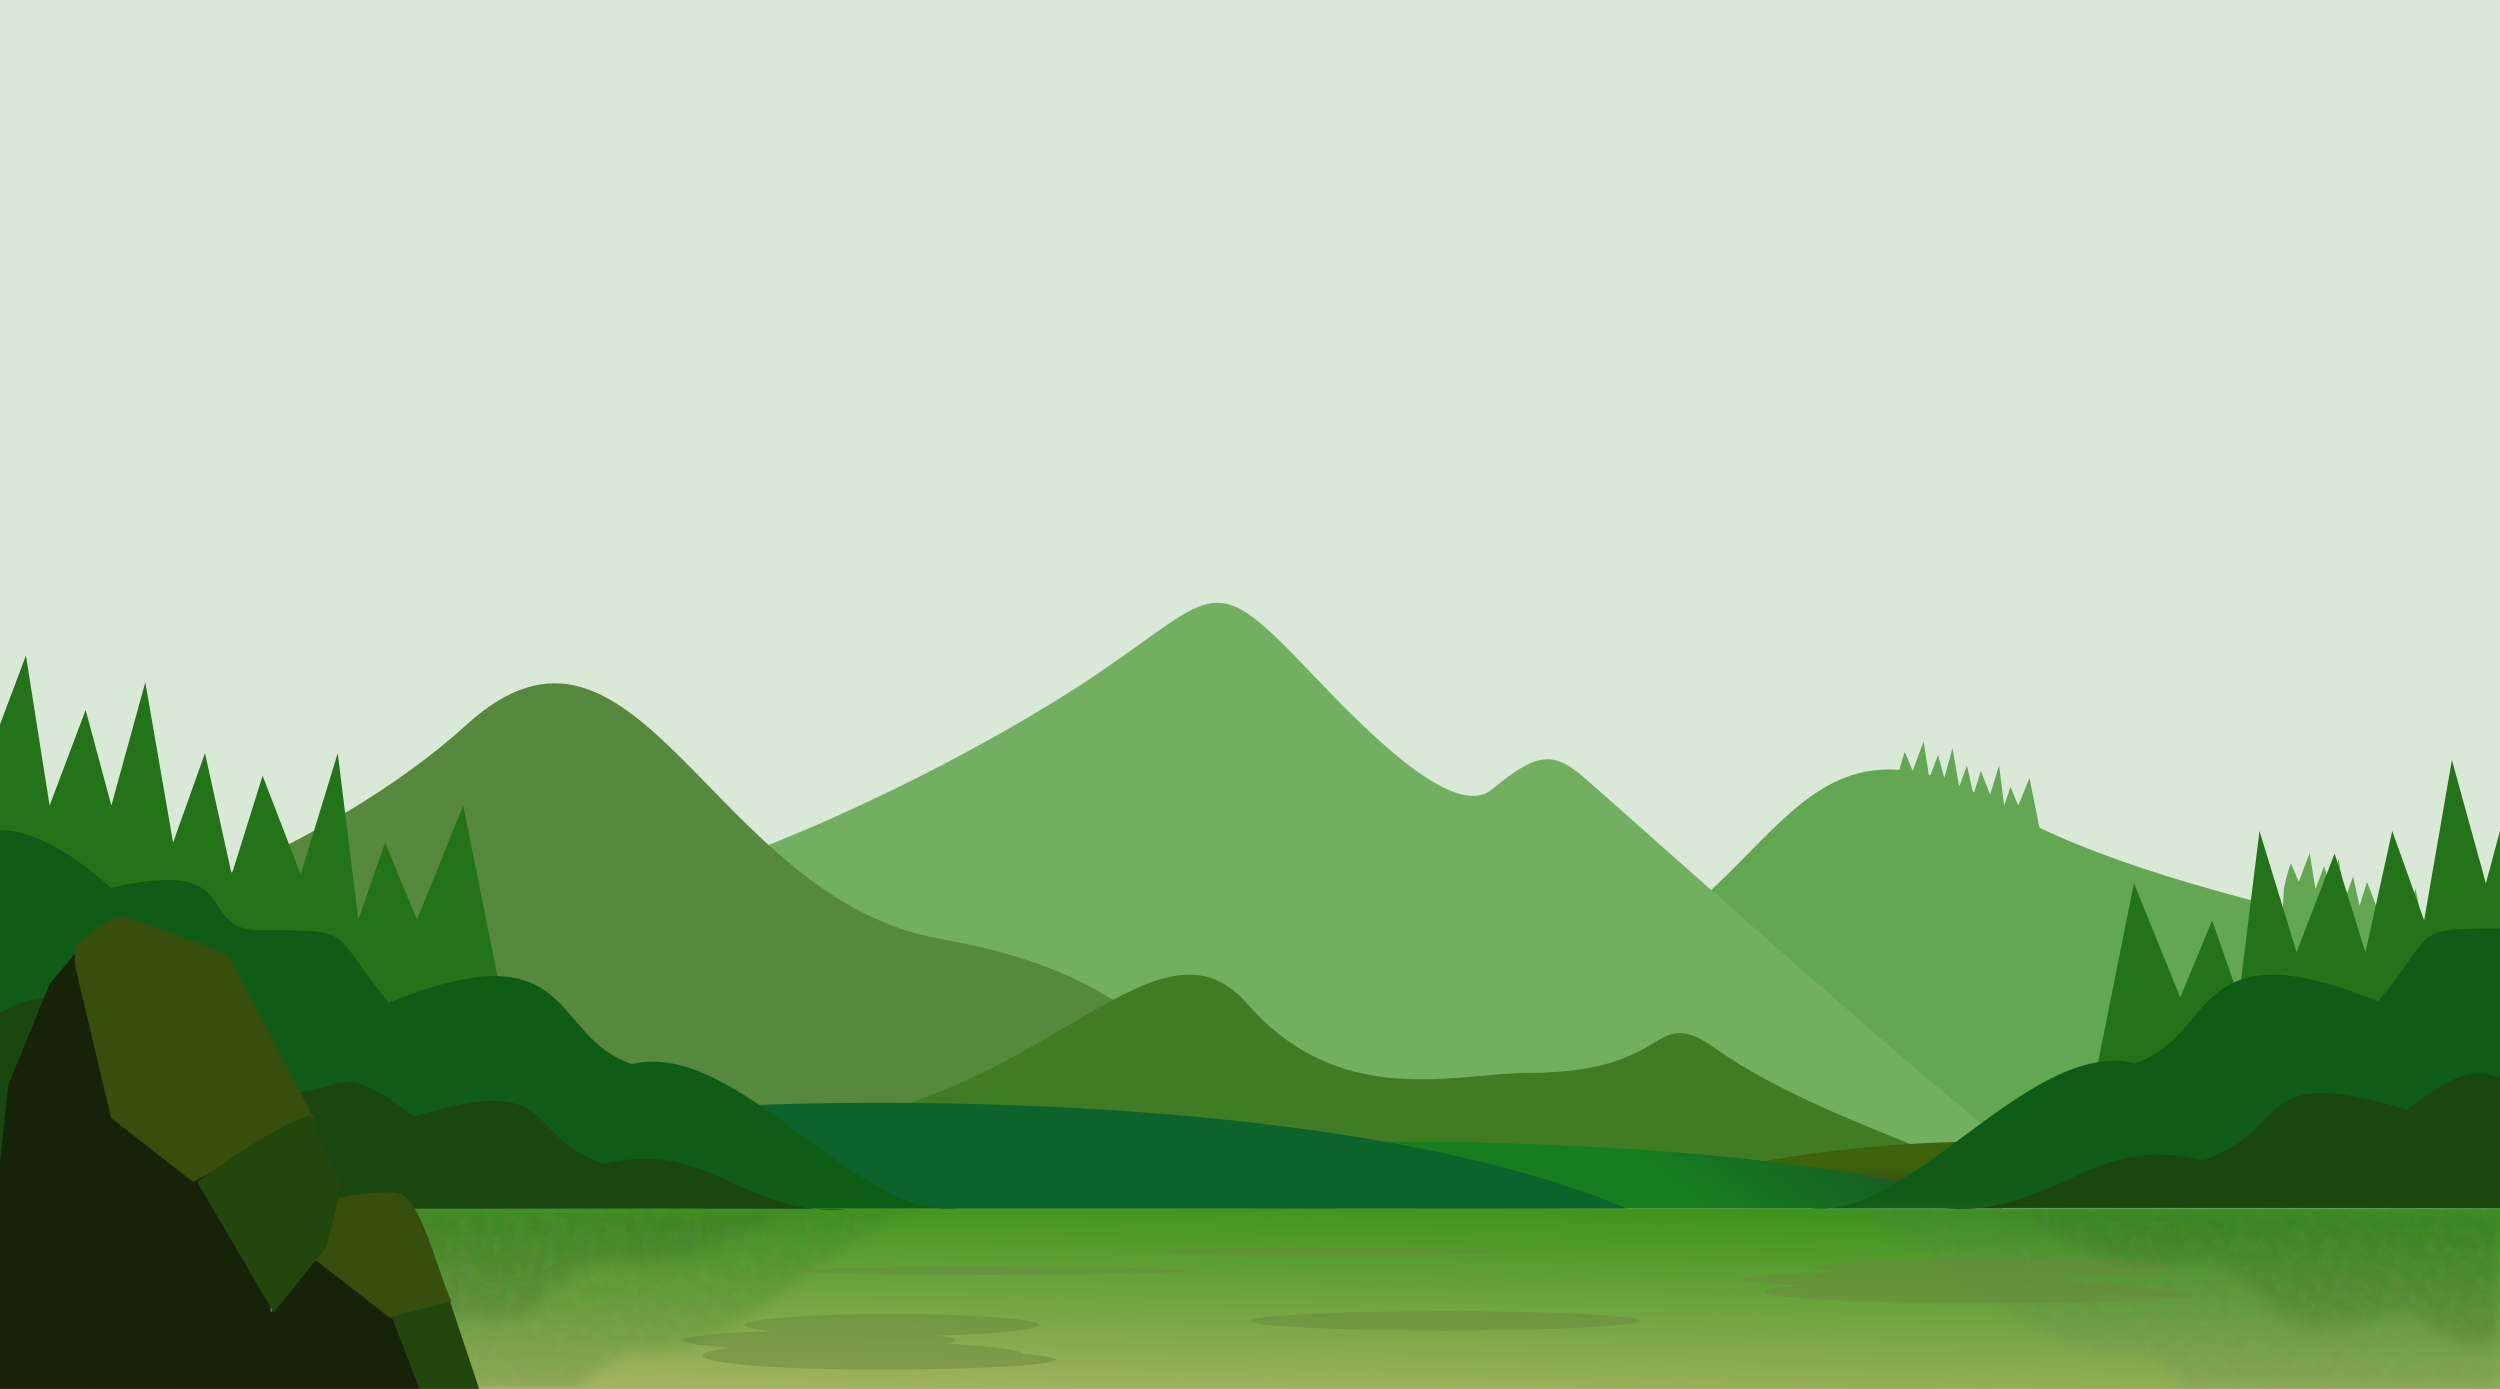
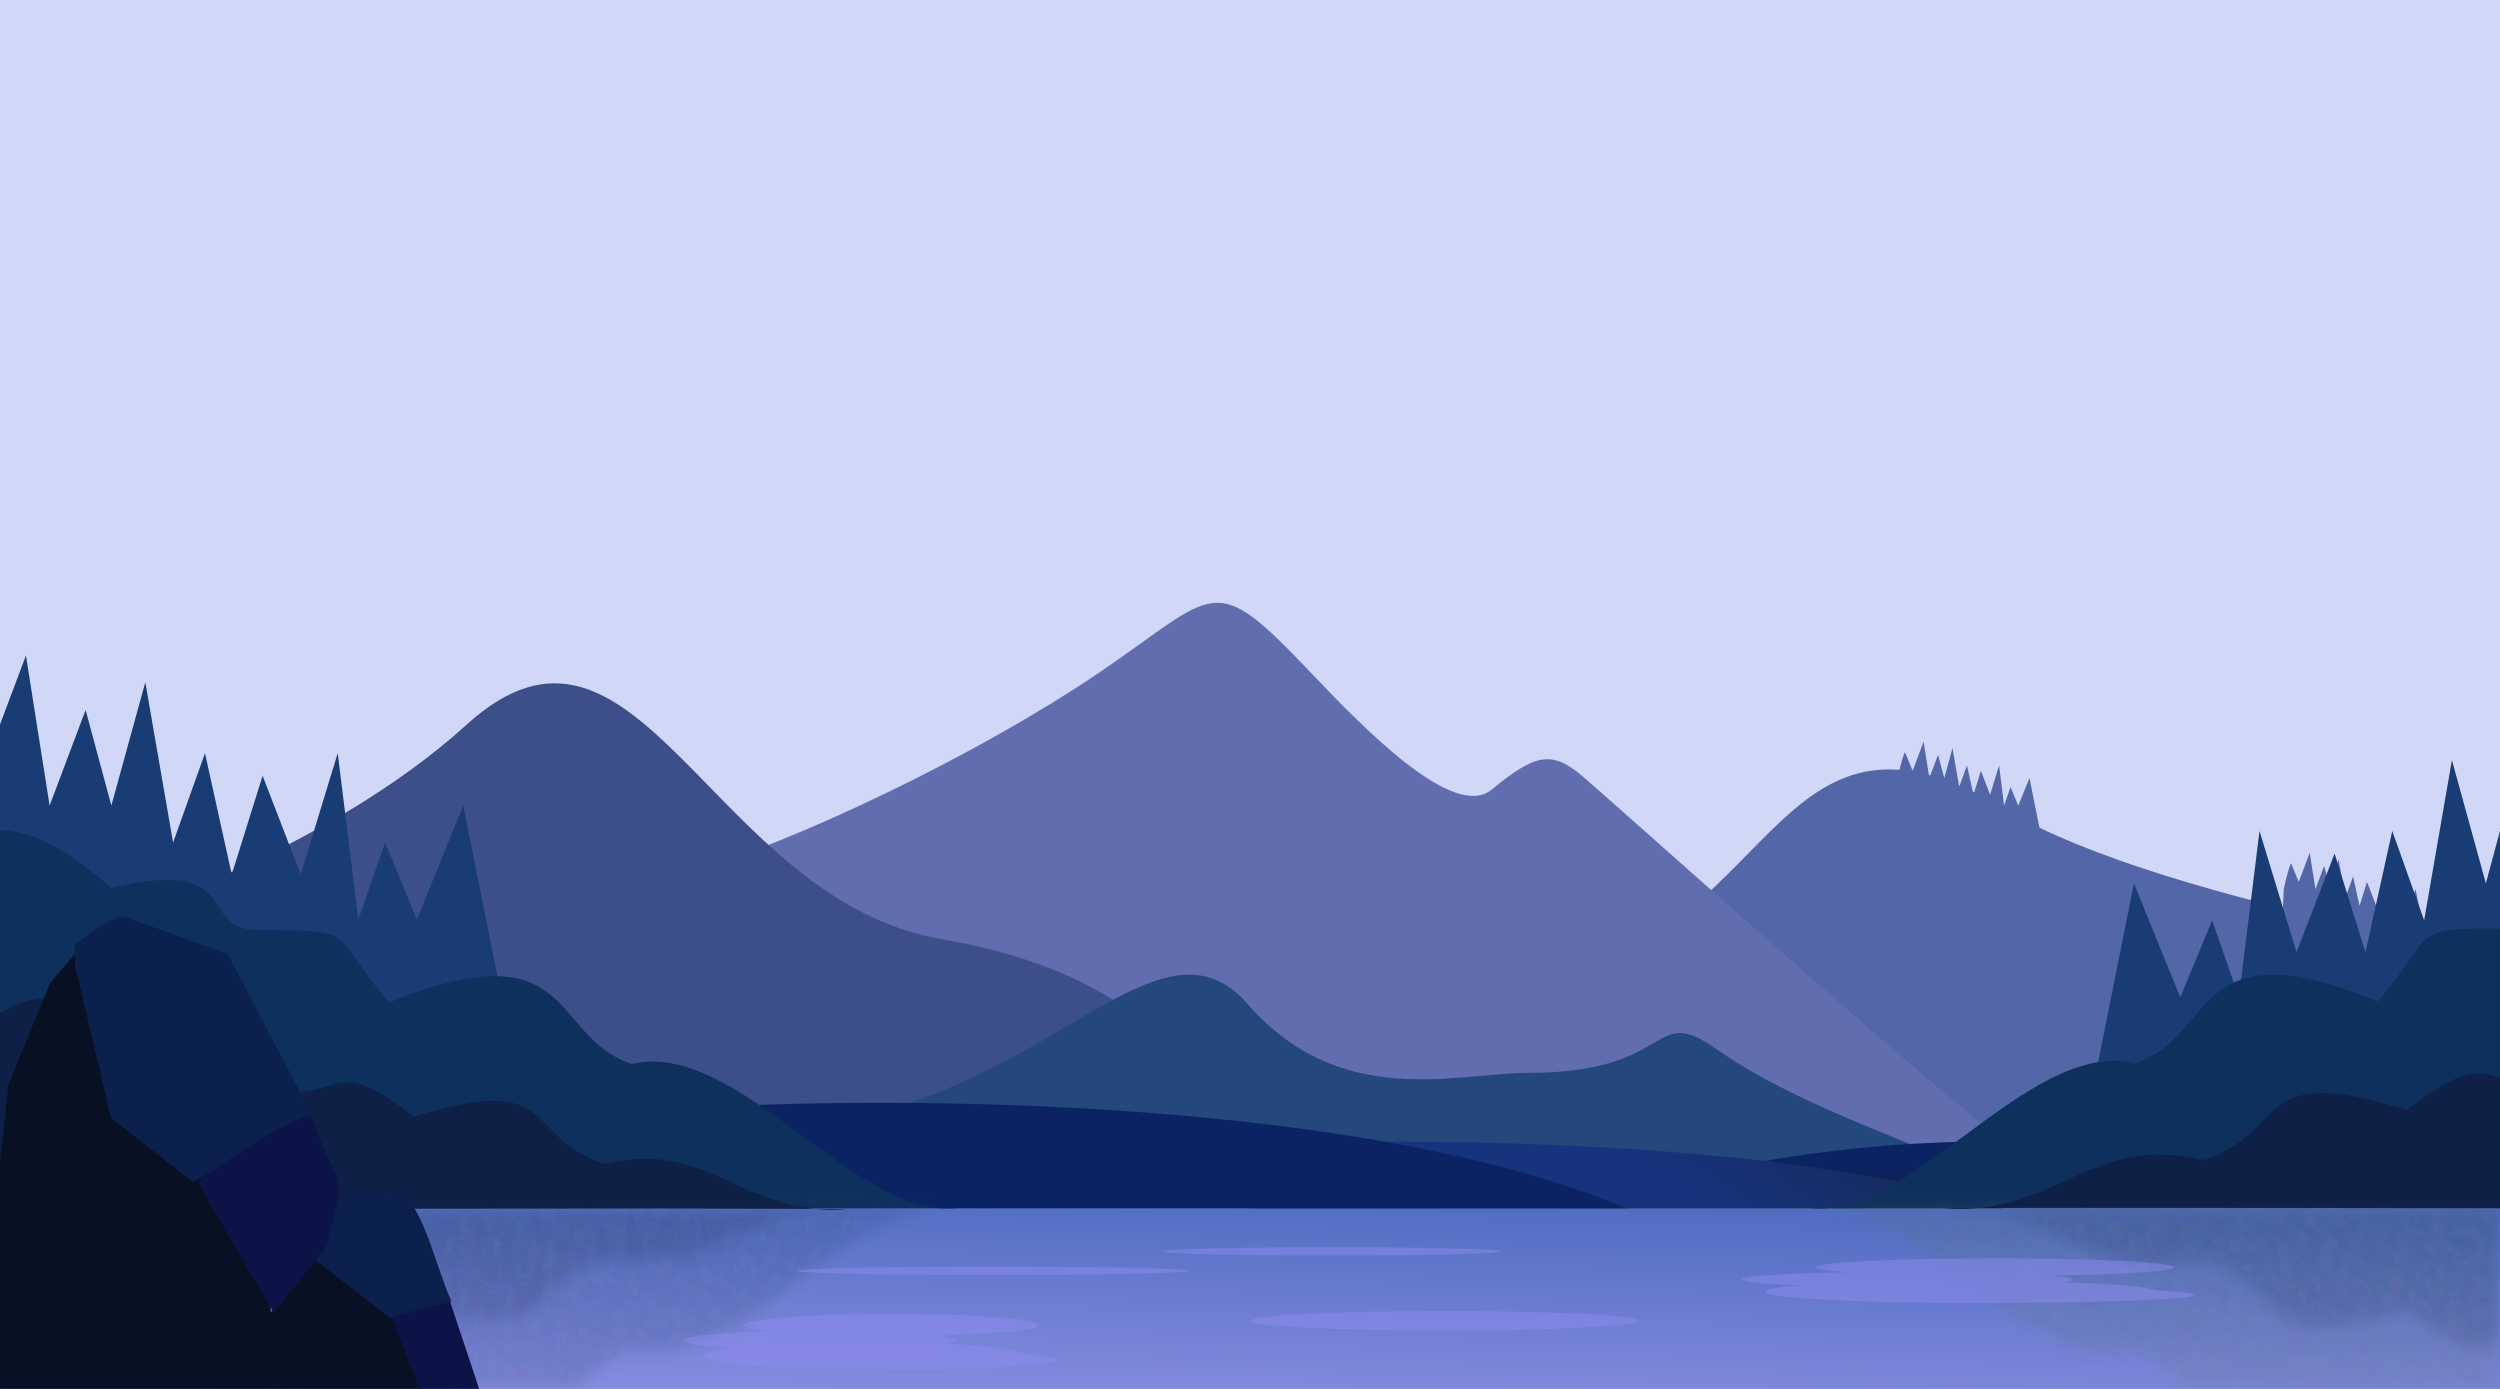
<svg xmlns="http://www.w3.org/2000/svg" width="900" height="500" viewBox="0 0 900 500" fill="none">
-   <g clip-path="url(#clip0_33_2)">
-     <rect width="900" height="500" fill="#DAE8D7" />
-     <path d="M910 430H-10V501.5H910V430Z" fill="url(#paint0_linear_33_2)" />
-     <path d="M721.993 291.425C779.366 325.919 929.159 349.625 981.493 357.292V435.292H561.493V396.292C586.993 375.292 502.269 365.665 561.493 351.425C640.493 332.43 640.493 242.425 721.993 291.425Z" fill="#64A753" />
-     <path d="M824.767 310.767C823.631 313.218 822.453 318.659 822.166 320.094L821 345.027L875 347L869.618 320.094L865.581 330.049L862.801 323.323L860.468 330.049L858.674 315.52L855.445 326.103L852.126 317.493L849.435 326.103L847.103 315.52L844.322 323.323L841.9 309.332L838.94 320.094L836.698 311.753L833.558 320.094L831.495 307L827.548 317.493L824.767 310.767Z" fill="#64A753" />
-     <path d="M685.767 270.767C684.631 273.218 683.453 278.659 683.166 280.094L682 305.027L736 307L730.618 280.094L726.581 290.049L723.801 283.323L721.468 290.049L719.674 275.52L716.445 286.103L713.126 277.493L710.435 286.103L708.103 275.52L705.322 283.323L702.9 269.332L699.94 280.094L697.698 271.753L694.558 280.094L692.495 267L688.548 277.493L685.767 270.767Z" fill="#64A753" />
-     <path d="M395.5 242.273C355 269.773 285.833 304.688 231 319.854V408.854L668 414.354H726C697.5 393.854 580.5 288.547 569.5 279.273C558.5 270 552.5 271.5 537 284.273C523.358 295.516 491 262.273 472 242.273C436.169 204.557 438.835 212.849 395.5 242.273Z" fill="#73AF61" />
-     <path d="M168 260.867C118.45 305.883 34.333 337.701 -18 345.367V423.367H402L440.5 392C415 371 398.5 348.495 338.5 337.995C256.001 323.558 229.5 204.995 168 260.867Z" fill="#56893D" />
-     <path d="M448.5 360.731C417 326.231 378 392.5 298 404L344 412.231L718.5 425.231C699.833 414.897 648.983 399.677 618 377.731C594 360.731 603.5 386.231 550.5 386.231C524 386.231 482.1 399.931 448.5 360.731Z" fill="#417C24" />
-     <path d="M953.442 279.538C958.134 289.65 962.999 312.094 964.184 318.013L969 420.861L746 429L768.226 318.013L784.895 359.078L796.379 331.332L806.01 359.078L813.419 299.146L826.754 342.8L840.46 307.285L851.573 342.8L861.204 299.146L872.688 331.332L882.689 273.619L894.914 318.013L904.174 283.608L917.14 318.013L925.659 264L941.958 307.285L953.442 279.538Z" fill="#237318" />
-     <path d="M-18.442 251.538C-23.134 261.65 -27.999 284.094 -29.184 290.013L-34 392.861L189 401L166.774 290.013L150.105 331.078L138.621 303.332L128.99 331.078L121.581 271.146L108.246 314.8L94.54 279.285L83.427 314.8L73.796 271.146L62.312 303.332L52.311 245.619L40.086 290.013L30.826 255.608L17.86 290.013L9.341 236L-6.958 279.285L-18.442 251.538Z" fill="#237318" />
-     <path d="M586 429C632 415.417 741.8 396.4 813 429H586Z" fill="url(#paint1_linear_33_2)" />
-     <path d="M721 435C645.038 410.077 508.683 409.344 450 412.092V435H721Z" fill="url(#paint2_linear_33_2)" />
-     <path d="M585.5 435C492.3 395.538 325 394.377 253 398.73V435H585.5Z" fill="#0C632C" />
-     <path d="M-29 343.07C-29 321.443 -15.5 270.296 40 319.642C89 308.144 69.737 334.88 93.5 334.88C129.5 334.88 118 334.88 140 360.932C208 333.432 197.5 373.22 227.5 383.051C262.753 374.621 302.092 430.448 336.866 434.887C343.993 434.953 346.167 435.041 342 435.155C340.301 435.201 338.589 435.107 336.866 434.887C294.734 434.498 79.499 434.874 -22 435.155L-29 343.07Z" fill="#0E5C15" />
-     <g opacity="0.15" filter="url(#filter0_fn_33_2)">
-       <path d="M-29 525.776C-29 547.404 -15.5 598.551 40 549.204C89 560.702 69.737 533.966 93.5 533.966C129.5 533.966 118 533.966 140 507.914C208 535.414 197.5 495.626 227.5 485.795C262.753 494.225 302.092 438.398 336.866 433.959C343.993 433.893 346.167 433.805 342 433.692C340.301 433.645 338.589 433.739 336.866 433.959C294.734 434.348 79.499 433.972 -22 433.692L-29 525.776Z" fill="#0E5C15" />
+   <g clip-path="url(#clip0_35_94)">
+     <rect width="900" height="500" fill="#D1D7F7" />
+     <path d="M910 430H-10V501.5H910V430Z" fill="url(#paint0_linear_35_94)" />
+     <path d="M721.993 291.425C779.366 325.919 929.159 349.625 981.493 357.292V435.292H561.493V396.292C586.993 375.292 502.269 365.665 561.493 351.425C640.493 332.43 640.493 242.425 721.993 291.425Z" fill="#5366A7" />
+     <path d="M824.767 310.767C823.631 313.218 822.453 318.659 822.166 320.094L821 345.027L875 347L869.618 320.094L865.581 330.049L862.801 323.323L860.468 330.049L858.674 315.52L855.445 326.103L852.126 317.493L849.435 326.103L847.103 315.52L844.322 323.323L841.9 309.332L838.94 320.094L836.698 311.753L833.558 320.094L831.495 307L827.548 317.493L824.767 310.767Z" fill="#5366A7" />
+     <path d="M685.767 270.767C684.631 273.218 683.453 278.659 683.166 280.094L682 305.027L736 307L730.618 280.094L726.581 290.049L723.801 283.323L721.468 290.049L719.674 275.52L716.445 286.103L713.126 277.493L710.435 286.103L708.103 275.52L705.322 283.323L702.9 269.332L699.94 280.094L697.698 271.753L694.558 280.094L692.495 267L688.548 277.493L685.767 270.767Z" fill="#5366A7" />
+     <path d="M395.5 242.273C355 269.773 285.833 304.688 231 319.854V408.854L668 414.354H726C697.5 393.854 580.5 288.547 569.5 279.273C558.5 270 552.5 271.5 537 284.273C523.358 295.516 491 262.273 472 242.273C436.169 204.557 438.835 212.849 395.5 242.273Z" fill="#616DAF" />
+     <path d="M168 260.867C118.45 305.883 34.333 337.701 -18 345.367V423.367H402L440.5 392C415 371 398.5 348.495 338.5 337.995C256.001 323.558 229.5 204.995 168 260.867Z" fill="#3D4F89" />
+     <path d="M448.5 360.731C417 326.231 378 392.5 298 404L344 412.231L718.5 425.231C699.833 414.897 648.983 399.677 618 377.731C594 360.731 603.5 386.231 550.5 386.231C524 386.231 482.1 399.931 448.5 360.731Z" fill="#24477C" />
+     <path d="M953.442 279.538C958.134 289.65 962.999 312.094 964.184 318.013L969 420.861L746 429L768.226 318.013L784.895 359.078L796.379 331.332L806.01 359.078L813.419 299.146L826.754 342.8L840.46 307.285L851.573 342.8L861.204 299.146L872.688 331.332L882.689 273.619L894.914 318.013L904.174 283.608L917.14 318.013L925.659 264L941.958 307.285L953.442 279.538Z" fill="#183C73" />
+     <path d="M-18.442 251.538C-23.134 261.65 -27.999 284.094 -29.184 290.013L-34 392.861L189 401L166.774 290.013L150.105 331.078L138.621 303.332L128.99 331.078L121.581 271.146L108.246 314.8L94.54 279.285L83.427 314.8L73.796 271.146L62.312 303.332L52.311 245.619L40.086 290.013L30.826 255.608L17.86 290.013L9.341 236L-6.958 279.285L-18.442 251.538Z" fill="#183C73" />
+     <path d="M586 429C632 415.417 741.8 396.4 813 429H586Z" fill="url(#paint1_linear_35_94)" />
+     <path d="M721 435C645.038 410.077 508.683 409.344 450 412.092V435H721Z" fill="url(#paint2_linear_35_94)" />
+     <path d="M585.5 435C492.3 395.538 325 394.377 253 398.73V435H585.5Z" fill="#0C2363" />
+     <path d="M-29 343.07C-29 321.442 -15.5 270.296 40 319.642C89 308.144 69.737 334.88 93.5 334.88C129.5 334.88 118 334.88 140 360.932C208 333.432 197.5 373.22 227.5 383.051C262.753 374.621 302.092 430.448 336.866 434.887C343.993 434.953 346.167 435.041 342 435.155C340.301 435.201 338.589 435.107 336.866 434.887C294.734 434.498 79.499 434.874 -22 435.155L-29 343.07Z" fill="#0E305C" />
+     <g opacity="0.15" filter="url(#filter0_fn_35_94)">
+       <path d="M-29 525.776C-29 547.404 -15.5 598.551 40 549.204C89 560.702 69.737 533.966 93.5 533.966C129.5 533.966 118 533.966 140 507.914C208 535.414 197.5 495.626 227.5 485.795C262.753 494.225 302.092 438.398 336.866 433.959C343.993 433.893 346.167 433.805 342 433.692C340.301 433.645 338.589 433.739 336.866 433.959C294.734 434.348 79.499 433.972 -22 433.692L-29 525.776Z" fill="#0E305C" />
    </g>
-     <path d="M1025.11 342.525C1025.11 320.75 1011.61 269.255 956.106 318.938C907.106 307.361 926.368 334.279 902.606 334.279C866.606 334.279 878.106 334.279 856.106 360.508C788.106 332.821 798.606 372.88 768.606 382.778C733.352 374.291 694.014 430.498 659.24 434.967C652.113 435.034 649.939 435.122 654.106 435.236C655.805 435.283 657.517 435.189 659.24 434.967C701.372 434.576 916.607 434.954 1018.11 435.236L1025.11 342.525Z" fill="#0E5C15" />
-     <g opacity="0.15" filter="url(#filter1_fn_33_2)">
+     <path d="M1025.11 342.525C1025.11 320.75 1011.61 269.255 956.106 318.938C907.106 307.361 926.368 334.279 902.606 334.279C866.606 334.279 878.106 334.279 856.106 360.508C788.106 332.821 798.606 372.88 768.606 382.778C733.352 374.291 694.014 430.498 659.24 434.967C652.113 435.034 649.939 435.122 654.106 435.236C655.805 435.283 657.517 435.189 659.24 434.967C701.372 434.576 916.607 434.954 1018.11 435.236L1025.11 342.525Z" fill="#0E305C" />
+     <g opacity="0.15" filter="url(#filter1_fn_35_94)">
      <path d="M1025.11 526.475C1025.11 548.25 1011.61 599.745 956.106 550.062C907.106 561.639 926.368 534.721 902.606 534.721C866.606 534.721 878.106 534.721 856.106 508.492C788.106 536.179 798.606 496.12 768.606 486.222C733.352 494.709 694.014 438.502 659.24 434.033C652.113 433.966 649.939 433.878 654.106 433.764C655.805 433.717 657.517 433.811 659.24 434.033C701.372 434.424 916.607 434.046 1018.11 433.764L1025.11 526.475Z" fill="#547066" />
    </g>
-     <path d="M-18 402C-18 380 -1 343.5 47.5 366.5C88 377.5 72 388.975 95.5 392.5C125.5 397 118 378 149 402C202 385.5 187.5 409 217.5 419C251.261 410.788 263.791 432.132 293.075 435.173C303.635 435.243 307.444 435.349 302 435.5C298.848 435.588 295.885 435.464 293.075 435.173C247.774 434.872 78.234 435.23 -18 435.5V402Z" fill="#1A460F" />
-     <g opacity="0.15" filter="url(#filter2_fn_33_2)">
-       <path d="M-18 469.528C-18 491.528 -1 528.028 47.5 505.028C88 494.028 72 482.553 95.5 479.028C125.5 474.528 118 493.528 149 469.528C202 486.028 187.5 462.528 217.5 452.528C251.261 460.74 263.791 439.395 293.075 436.355C303.635 436.285 307.444 436.179 302 436.028C298.848 435.94 295.885 436.063 293.075 436.355C247.774 436.656 78.234 436.298 -18 436.028V469.528Z" fill="#1A460F" />
+     <path d="M-18 402C-18 380 -1 343.5 47.5 366.5C88 377.5 72 388.975 95.5 392.5C125.5 397 118 378 149 402C202 385.5 187.5 409 217.5 419C251.261 410.788 263.791 432.132 293.075 435.173C303.635 435.243 307.444 435.349 302 435.5C298.848 435.588 295.885 435.464 293.075 435.173C247.774 434.872 78.234 435.23 -18 435.5V402Z" fill="#0F2046" />
+     <g opacity="0.15" filter="url(#filter2_fn_35_94)">
+       <path d="M-18 469.528C-18 491.528 -1 528.028 47.5 505.028C88 494.028 72 482.553 95.5 479.028C125.5 474.528 118 493.528 149 469.528C202 486.028 187.5 462.528 217.5 452.528C251.261 460.74 263.791 439.395 293.075 436.355C303.635 436.285 307.444 436.179 302 436.028C298.848 435.94 295.885 436.063 293.075 436.355C247.774 436.656 78.234 436.298 -18 436.028V469.528Z" fill="#0F2046" />
    </g>
-     <path d="M1045.47 399.574C1045.47 376.165 1027.26 337.328 975.298 361.801C931.91 373.505 949.051 385.715 923.875 389.466C891.735 394.254 899.77 374.037 866.559 399.574C809.779 382.017 825.313 407.022 793.173 417.663C757.004 408.925 743.581 431.636 712.208 434.871C700.895 434.946 696.814 435.058 702.646 435.219C706.023 435.312 709.198 435.181 712.208 434.871C760.74 434.551 942.373 434.932 1045.47 435.219V399.574Z" fill="#1A460F" />
-     <g opacity="0.15" filter="url(#filter3_fn_33_2)">
-       <path d="M1045.47 471.426C1045.47 494.835 1027.26 533.672 975.298 509.199C931.91 497.495 949.051 485.285 923.875 481.534C891.735 476.746 899.77 496.963 866.559 471.426C809.779 488.983 825.313 463.978 793.173 453.337C757.004 462.075 743.581 439.364 712.208 436.129C700.895 436.054 696.814 435.942 702.646 435.781C706.023 435.688 709.198 435.819 712.208 436.129C760.74 436.449 942.373 436.068 1045.47 435.781V471.426Z" fill="#1A460F" />
+     <path d="M1045.47 399.574C1045.47 376.165 1027.26 337.328 975.298 361.801C931.91 373.505 949.051 385.715 923.875 389.466C891.735 394.254 899.77 374.037 866.559 399.574C809.779 382.017 825.313 407.022 793.173 417.663C757.004 408.925 743.581 431.636 712.208 434.871C700.895 434.946 696.814 435.058 702.646 435.219C706.023 435.312 709.198 435.181 712.208 434.871C760.74 434.551 942.373 434.932 1045.47 435.219V399.574Z" fill="#0F2046" />
+     <g opacity="0.15" filter="url(#filter3_fn_35_94)">
+       <path d="M1045.47 471.426C1045.47 494.835 1027.26 533.672 975.298 509.199C931.91 497.495 949.051 485.285 923.875 481.534C891.735 476.746 899.77 496.963 866.559 471.426C809.779 488.983 825.313 463.978 793.173 453.337C757.004 462.075 743.581 439.364 712.208 436.129C700.895 436.054 696.814 435.942 702.646 435.781C706.023 435.688 709.198 435.819 712.208 436.129C760.74 436.449 942.373 436.068 1045.47 435.781V471.426Z" fill="#0F2046" />
    </g>
-     <path d="M142 472.5L153.5 505L-9.5 507.5L3 390.5L18 354L31 338.5L57.5 406.5L94.5 425L97.5 472.5L113 452L142 472.5Z" fill="#172308" />
-     <path d="M143 429.5C151.4 430.7 157 456.333 162.5 468.5L140.5 474.5L111.5 452L114 433C117.667 431.667 134.6 428.3 143 429.5Z" fill="#374E0C" />
-     <path d="M44.5 330.062C41.3 329.262 31.5 336.395 27 340.062V347.562L40 402.5L69.5 425.5L113 402.5L82 343.562C70.833 339.395 47.7 330.862 44.5 330.062Z" fill="#374E0C" />
-     <path d="M162 468.5L175.5 509L153.5 506.5L141 474L162 468.5Z" fill="#23460C" />
-     <path d="M112.5 402.5C121 427.5 122 418.5 122 431L117.5 449L98.5 472.5L71 425.5C84.167 415.667 111.113 398.421 112.5 402.5Z" fill="#23460C" />
+     <path d="M142 472.5L153.5 505L-9.5 507.5L3 390.5L18 354L31 338.5L57.5 406.5L94.5 425L97.5 472.5L113 452L142 472.5Z" fill="#081123" />
+     <path d="M143 429.5C151.4 430.7 157 456.333 162.5 468.5L140.5 474.5L111.5 452L114 433C117.667 431.667 134.6 428.3 143 429.5Z" fill="#0C204E" />
+     <path d="M44.5 330.062C41.3 329.262 31.5 336.395 27 340.062V347.562L40 402.5L69.5 425.5L113 402.5L82 343.562C70.833 339.395 47.7 330.862 44.5 330.062Z" fill="#0C204E" />
+     <path d="M162 468.5L175.5 509L153.5 506.5L141 474L162 468.5Z" fill="#0C1346" />
+     <path d="M112.5 402.5C121 427.5 122 418.5 122 431L117.5 449L98.5 472.5L71 425.5C84.167 415.667 111.113 398.421 112.5 402.5Z" fill="#0C1346" />
    <g opacity="0.5">
-       <ellipse cx="357.5" cy="457.5" rx="70.5" ry="1.5" fill="#69883E" />
-       <ellipse cx="479.5" cy="450.5" rx="60.5" ry="1.5" fill="#69883E" />
-       <ellipse cx="520" cy="475.5" rx="70" ry="3.5" fill="#69883E" />
-       <ellipse cx="718.231" cy="456.2" rx="64.47" ry="3.2" fill="#69883E" />
-       <ellipse cx="686.604" cy="460.6" rx="59.605" ry="2.8" fill="#69883E" />
-       <ellipse cx="706.067" cy="465" rx="70.552" ry="4" fill="#69883E" />
-       <ellipse cx="717.623" cy="466.2" rx="72.377" ry="2.8" fill="#69883E" />
-       <ellipse cx="321" cy="477" rx="53" ry="4" fill="#69883E" />
-       <ellipse cx="295" cy="482.5" rx="49" ry="3.5" fill="#69883E" />
-       <ellipse cx="311" cy="488" rx="58" ry="5" fill="#69883E" />
-       <ellipse cx="320.5" cy="489.5" rx="59.5" ry="3.5" fill="#69883E" />
+       <ellipse cx="357.5" cy="457.5" rx="70.5" ry="1.5" fill="#8D8CEF" />
+       <ellipse cx="479.5" cy="450.5" rx="60.5" ry="1.5" fill="#8D8CEF" />
+       <ellipse cx="520" cy="475.5" rx="70" ry="3.5" fill="#8D8CEF" />
+       <ellipse cx="718.231" cy="456.2" rx="64.47" ry="3.2" fill="#8D8CEF" />
+       <ellipse cx="686.604" cy="460.6" rx="59.605" ry="2.8" fill="#8D8CEF" />
+       <ellipse cx="706.067" cy="465" rx="70.552" ry="4" fill="#8D8CEF" />
+       <ellipse cx="717.623" cy="466.2" rx="72.377" ry="2.8" fill="#8D8CEF" />
+       <ellipse cx="321" cy="477" rx="53" ry="4" fill="#8D8CEF" />
+       <ellipse cx="295" cy="482.5" rx="49" ry="3.5" fill="#8D8CEF" />
+       <ellipse cx="311" cy="488" rx="58" ry="5" fill="#8D8CEF" />
+       <ellipse cx="320.5" cy="489.5" rx="59.5" ry="3.5" fill="#8D8CEF" />
    </g>
  </g>
  <defs>
-     <filter id="filter0_fn_33_2" x="-34" y="428.68" width="383.106" height="146.32" filterUnits="userSpaceOnUse" color-interpolation-filters="sRGB">
+     <filter id="filter0_fn_35_94" x="-34" y="428.68" width="383.106" height="146.32" filterUnits="userSpaceOnUse" color-interpolation-filters="sRGB">
      <feFlood flood-opacity="0" result="BackgroundImageFix" />
      <feBlend mode="normal" in="SourceGraphic" in2="BackgroundImageFix" result="shape" />
-       <feGaussianBlur stdDeviation="2.5" result="effect1_foregroundBlur_33_2" />
+       <feGaussianBlur stdDeviation="2.5" result="effect1_foregroundBlur_35_94" />
      <feTurbulence type="fractalNoise" baseFrequency="0.2 0.2" stitchTiles="stitch" numOctaves="3" result="noise" seed="6606" />
      <feComponentTransfer in="noise" result="coloredNoise1">
        <feFuncR type="linear" slope="2" intercept="-0.5" />
        <feFuncG type="linear" slope="2" intercept="-0.5" />
        <feFuncB type="linear" slope="2" intercept="-0.5" />
        <feFuncA type="discrete" tableValues="1 1 1 1 1 1 1 1 1 1 1 1 1 1 1 1 1 1 1 1 1 1 1 1 1 1 1 1 1 1 1 1 1 1 1 1 1 1 1 1 1 1 1 1 1 1 1 1 1 1 1 0 0 0 0 0 0 0 0 0 0 0 0 0 0 0 0 0 0 0 0 0 0 0 0 0 0 0 0 0 0 0 0 0 0 0 0 0 0 0 0 0 0 0 0 0 0 0 0 0 " />
      </feComponentTransfer>
-       <feComposite operator="in" in2="effect1_foregroundBlur_33_2" in="coloredNoise1" result="noise1Clipped" />
+       <feComposite operator="in" in2="effect1_foregroundBlur_35_94" in="coloredNoise1" result="noise1Clipped" />
      <feComponentTransfer in="noise1Clipped" result="color1">
        <feFuncA type="table" tableValues="0 0.15" />
      </feComponentTransfer>
-       <feMerge result="effect2_noise_33_2">
-         <feMergeNode in="effect1_foregroundBlur_33_2" />
+       <feMerge result="effect2_noise_35_94">
+         <feMergeNode in="effect1_foregroundBlur_35_94" />
        <feMergeNode in="color1" />
      </feMerge>
    </filter>
-     <filter id="filter1_fn_33_2" x="647" y="428.752" width="383.106" height="147.248" filterUnits="userSpaceOnUse" color-interpolation-filters="sRGB">
+     <filter id="filter1_fn_35_94" x="647" y="428.752" width="383.106" height="147.248" filterUnits="userSpaceOnUse" color-interpolation-filters="sRGB">
      <feFlood flood-opacity="0" result="BackgroundImageFix" />
      <feBlend mode="normal" in="SourceGraphic" in2="BackgroundImageFix" result="shape" />
-       <feGaussianBlur stdDeviation="2.5" result="effect1_foregroundBlur_33_2" />
+       <feGaussianBlur stdDeviation="2.5" result="effect1_foregroundBlur_35_94" />
      <feTurbulence type="fractalNoise" baseFrequency="0.2 0.2" stitchTiles="stitch" numOctaves="3" result="noise" seed="6606" />
      <feComponentTransfer in="noise" result="coloredNoise1">
        <feFuncR type="linear" slope="2" intercept="-0.5" />
        <feFuncG type="linear" slope="2" intercept="-0.5" />
        <feFuncB type="linear" slope="2" intercept="-0.5" />
        <feFuncA type="discrete" tableValues="1 1 1 1 1 1 1 1 1 1 1 1 1 1 1 1 1 1 1 1 1 1 1 1 1 1 1 1 1 1 1 1 1 1 1 1 1 1 1 1 1 1 1 1 1 1 1 1 1 1 1 0 0 0 0 0 0 0 0 0 0 0 0 0 0 0 0 0 0 0 0 0 0 0 0 0 0 0 0 0 0 0 0 0 0 0 0 0 0 0 0 0 0 0 0 0 0 0 0 0 " />
      </feComponentTransfer>
-       <feComposite operator="in" in2="effect1_foregroundBlur_33_2" in="coloredNoise1" result="noise1Clipped" />
+       <feComposite operator="in" in2="effect1_foregroundBlur_35_94" in="coloredNoise1" result="noise1Clipped" />
      <feComponentTransfer in="noise1Clipped" result="color1">
        <feFuncA type="table" tableValues="0 0.15" />
      </feComponentTransfer>
-       <feMerge result="effect2_noise_33_2">
-         <feMergeNode in="effect1_foregroundBlur_33_2" />
+       <feMerge result="effect2_noise_35_94">
+         <feMergeNode in="effect1_foregroundBlur_35_94" />
        <feMergeNode in="color1" />
      </feMerge>
    </filter>
-     <filter id="filter2_fn_33_2" x="-23" y="431" width="332.47" height="86.359" filterUnits="userSpaceOnUse" color-interpolation-filters="sRGB">
+     <filter id="filter2_fn_35_94" x="-23" y="431" width="332.47" height="86.359" filterUnits="userSpaceOnUse" color-interpolation-filters="sRGB">
      <feFlood flood-opacity="0" result="BackgroundImageFix" />
      <feBlend mode="normal" in="SourceGraphic" in2="BackgroundImageFix" result="shape" />
-       <feGaussianBlur stdDeviation="2.5" result="effect1_foregroundBlur_33_2" />
+       <feGaussianBlur stdDeviation="2.5" result="effect1_foregroundBlur_35_94" />
      <feTurbulence type="fractalNoise" baseFrequency="0.2 0.2" stitchTiles="stitch" numOctaves="3" result="noise" seed="6606" />
      <feComponentTransfer in="noise" result="coloredNoise1">
        <feFuncR type="linear" slope="2" intercept="-0.5" />
        <feFuncG type="linear" slope="2" intercept="-0.5" />
        <feFuncB type="linear" slope="2" intercept="-0.5" />
        <feFuncA type="discrete" tableValues="1 1 1 1 1 1 1 1 1 1 1 1 1 1 1 1 1 1 1 1 1 1 1 1 1 1 1 1 1 1 1 1 1 1 1 1 1 1 1 1 1 1 1 1 1 1 1 1 1 1 1 0 0 0 0 0 0 0 0 0 0 0 0 0 0 0 0 0 0 0 0 0 0 0 0 0 0 0 0 0 0 0 0 0 0 0 0 0 0 0 0 0 0 0 0 0 0 0 0 0 " />
      </feComponentTransfer>
-       <feComposite operator="in" in2="effect1_foregroundBlur_33_2" in="coloredNoise1" result="noise1Clipped" />
+       <feComposite operator="in" in2="effect1_foregroundBlur_35_94" in="coloredNoise1" result="noise1Clipped" />
      <feComponentTransfer in="noise1Clipped" result="color1">
        <feFuncA type="table" tableValues="0 0.15" />
      </feComponentTransfer>
-       <feMerge result="effect2_noise_33_2">
-         <feMergeNode in="effect1_foregroundBlur_33_2" />
+       <feMerge result="effect2_noise_35_94">
+         <feMergeNode in="effect1_foregroundBlur_35_94" />
        <feMergeNode in="color1" />
      </feMerge>
    </filter>
-     <filter id="filter3_fn_33_2" x="695" y="430.751" width="355.47" height="91.249" filterUnits="userSpaceOnUse" color-interpolation-filters="sRGB">
+     <filter id="filter3_fn_35_94" x="695" y="430.751" width="355.47" height="91.249" filterUnits="userSpaceOnUse" color-interpolation-filters="sRGB">
      <feFlood flood-opacity="0" result="BackgroundImageFix" />
      <feBlend mode="normal" in="SourceGraphic" in2="BackgroundImageFix" result="shape" />
-       <feGaussianBlur stdDeviation="2.5" result="effect1_foregroundBlur_33_2" />
+       <feGaussianBlur stdDeviation="2.5" result="effect1_foregroundBlur_35_94" />
      <feTurbulence type="fractalNoise" baseFrequency="0.2 0.2" stitchTiles="stitch" numOctaves="3" result="noise" seed="6606" />
      <feComponentTransfer in="noise" result="coloredNoise1">
        <feFuncR type="linear" slope="2" intercept="-0.5" />
        <feFuncG type="linear" slope="2" intercept="-0.5" />
        <feFuncB type="linear" slope="2" intercept="-0.5" />
        <feFuncA type="discrete" tableValues="1 1 1 1 1 1 1 1 1 1 1 1 1 1 1 1 1 1 1 1 1 1 1 1 1 1 1 1 1 1 1 1 1 1 1 1 1 1 1 1 1 1 1 1 1 1 1 1 1 1 1 0 0 0 0 0 0 0 0 0 0 0 0 0 0 0 0 0 0 0 0 0 0 0 0 0 0 0 0 0 0 0 0 0 0 0 0 0 0 0 0 0 0 0 0 0 0 0 0 0 " />
      </feComponentTransfer>
-       <feComposite operator="in" in2="effect1_foregroundBlur_33_2" in="coloredNoise1" result="noise1Clipped" />
+       <feComposite operator="in" in2="effect1_foregroundBlur_35_94" in="coloredNoise1" result="noise1Clipped" />
      <feComponentTransfer in="noise1Clipped" result="color1">
        <feFuncA type="table" tableValues="0 0.15" />
      </feComponentTransfer>
-       <feMerge result="effect2_noise_33_2">
-         <feMergeNode in="effect1_foregroundBlur_33_2" />
+       <feMerge result="effect2_noise_35_94">
+         <feMergeNode in="effect1_foregroundBlur_35_94" />
        <feMergeNode in="color1" />
      </feMerge>
    </filter>
-     <linearGradient id="paint0_linear_33_2" x1="456" y1="312" x2="450.5" y2="551.5" gradientUnits="userSpaceOnUse">
-       <stop offset="0.5" stop-color="#3D941D" />
-       <stop offset="1" stop-color="#E2C98B" />
+     <linearGradient id="paint0_linear_35_94" x1="456" y1="279" x2="450" y2="513" gradientUnits="userSpaceOnUse">
+       <stop offset="0.5" stop-color="#385EB1" />
+       <stop offset="1" stop-color="#8B8FE2" />
    </linearGradient>
-     <linearGradient id="paint1_linear_33_2" x1="700" y1="420" x2="700" y2="443.5" gradientUnits="userSpaceOnUse">
-       <stop stop-color="#3D630C" />
+     <linearGradient id="paint1_linear_35_94" x1="700" y1="420" x2="700" y2="443.5" gradientUnits="userSpaceOnUse">
+       <stop stop-color="#0C2363" />
      <stop offset="1" stop-color="#141E25" />
    </linearGradient>
-     <linearGradient id="paint2_linear_33_2" x1="613.5" y1="435" x2="701.669" y2="315.874" gradientUnits="userSpaceOnUse">
-       <stop stop-color="#177E20" />
+     <linearGradient id="paint2_linear_35_94" x1="613.5" y1="435" x2="701.669" y2="315.874" gradientUnits="userSpaceOnUse">
+       <stop stop-color="#17337E" />
      <stop offset="1" stop-color="#131D25" />
    </linearGradient>
-     <clipPath id="clip0_33_2">
+     <clipPath id="clip0_35_94">
      <rect width="900" height="500" fill="white" />
    </clipPath>
  </defs>
</svg>
